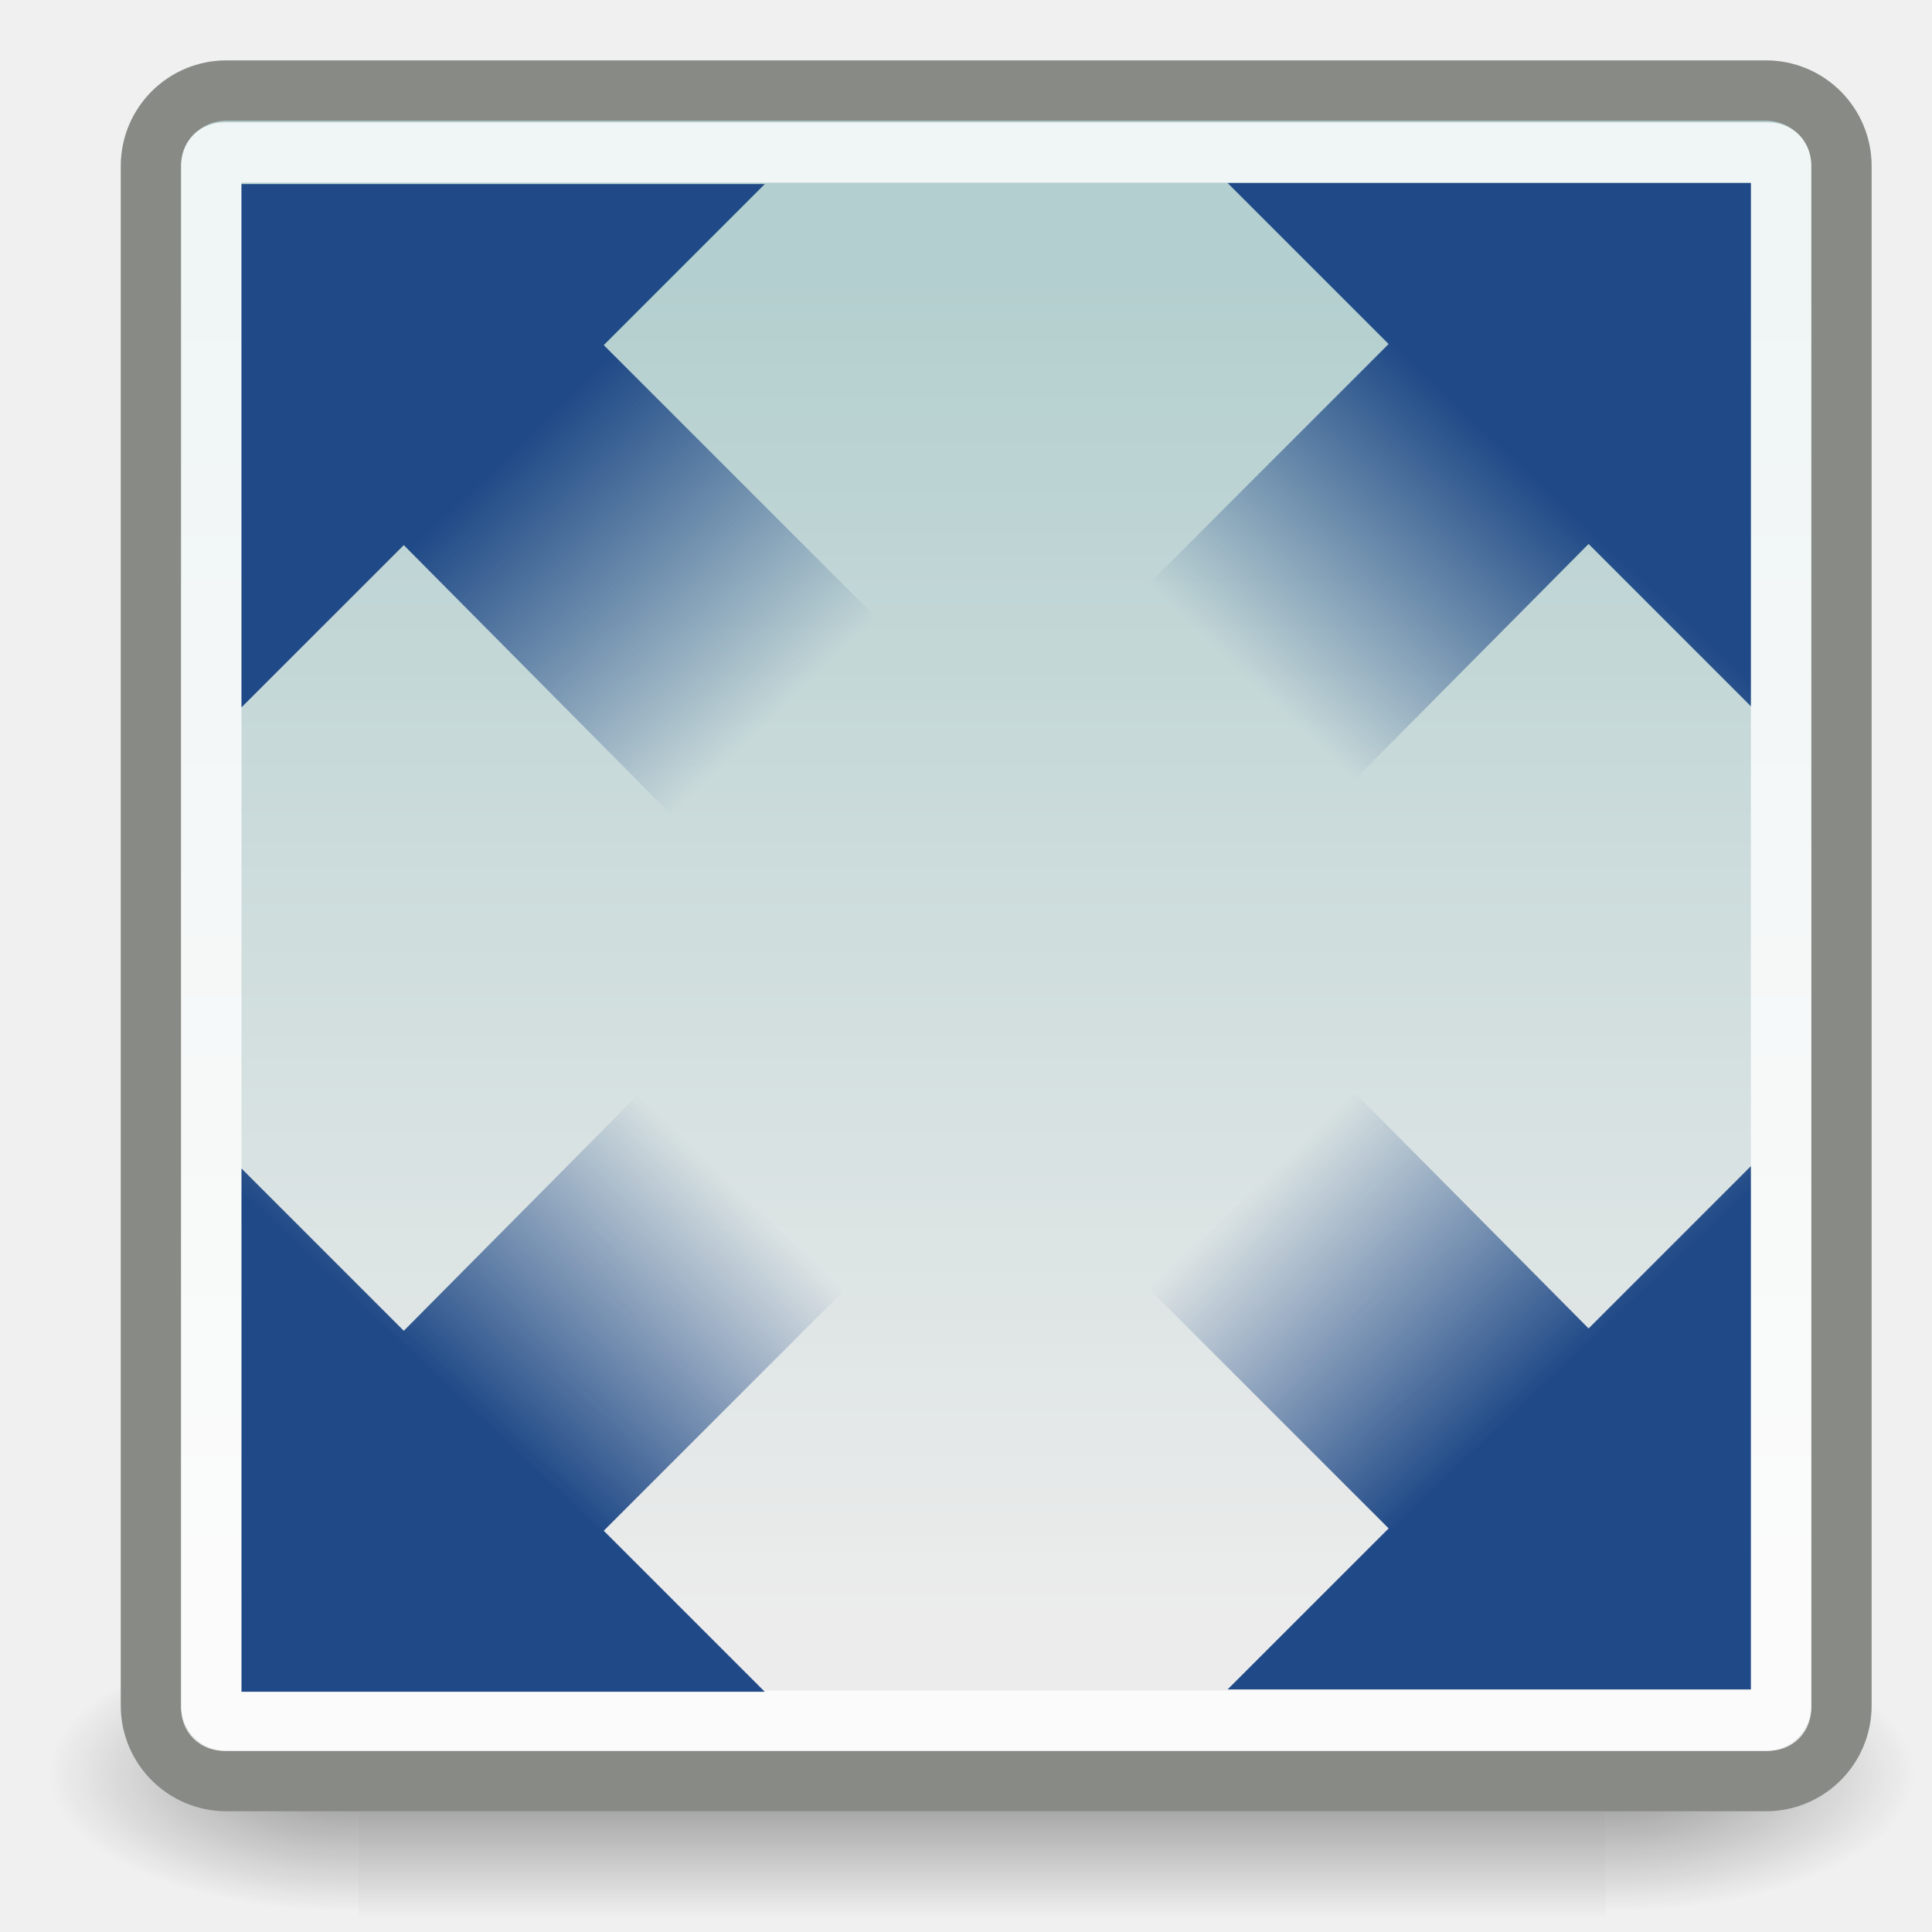
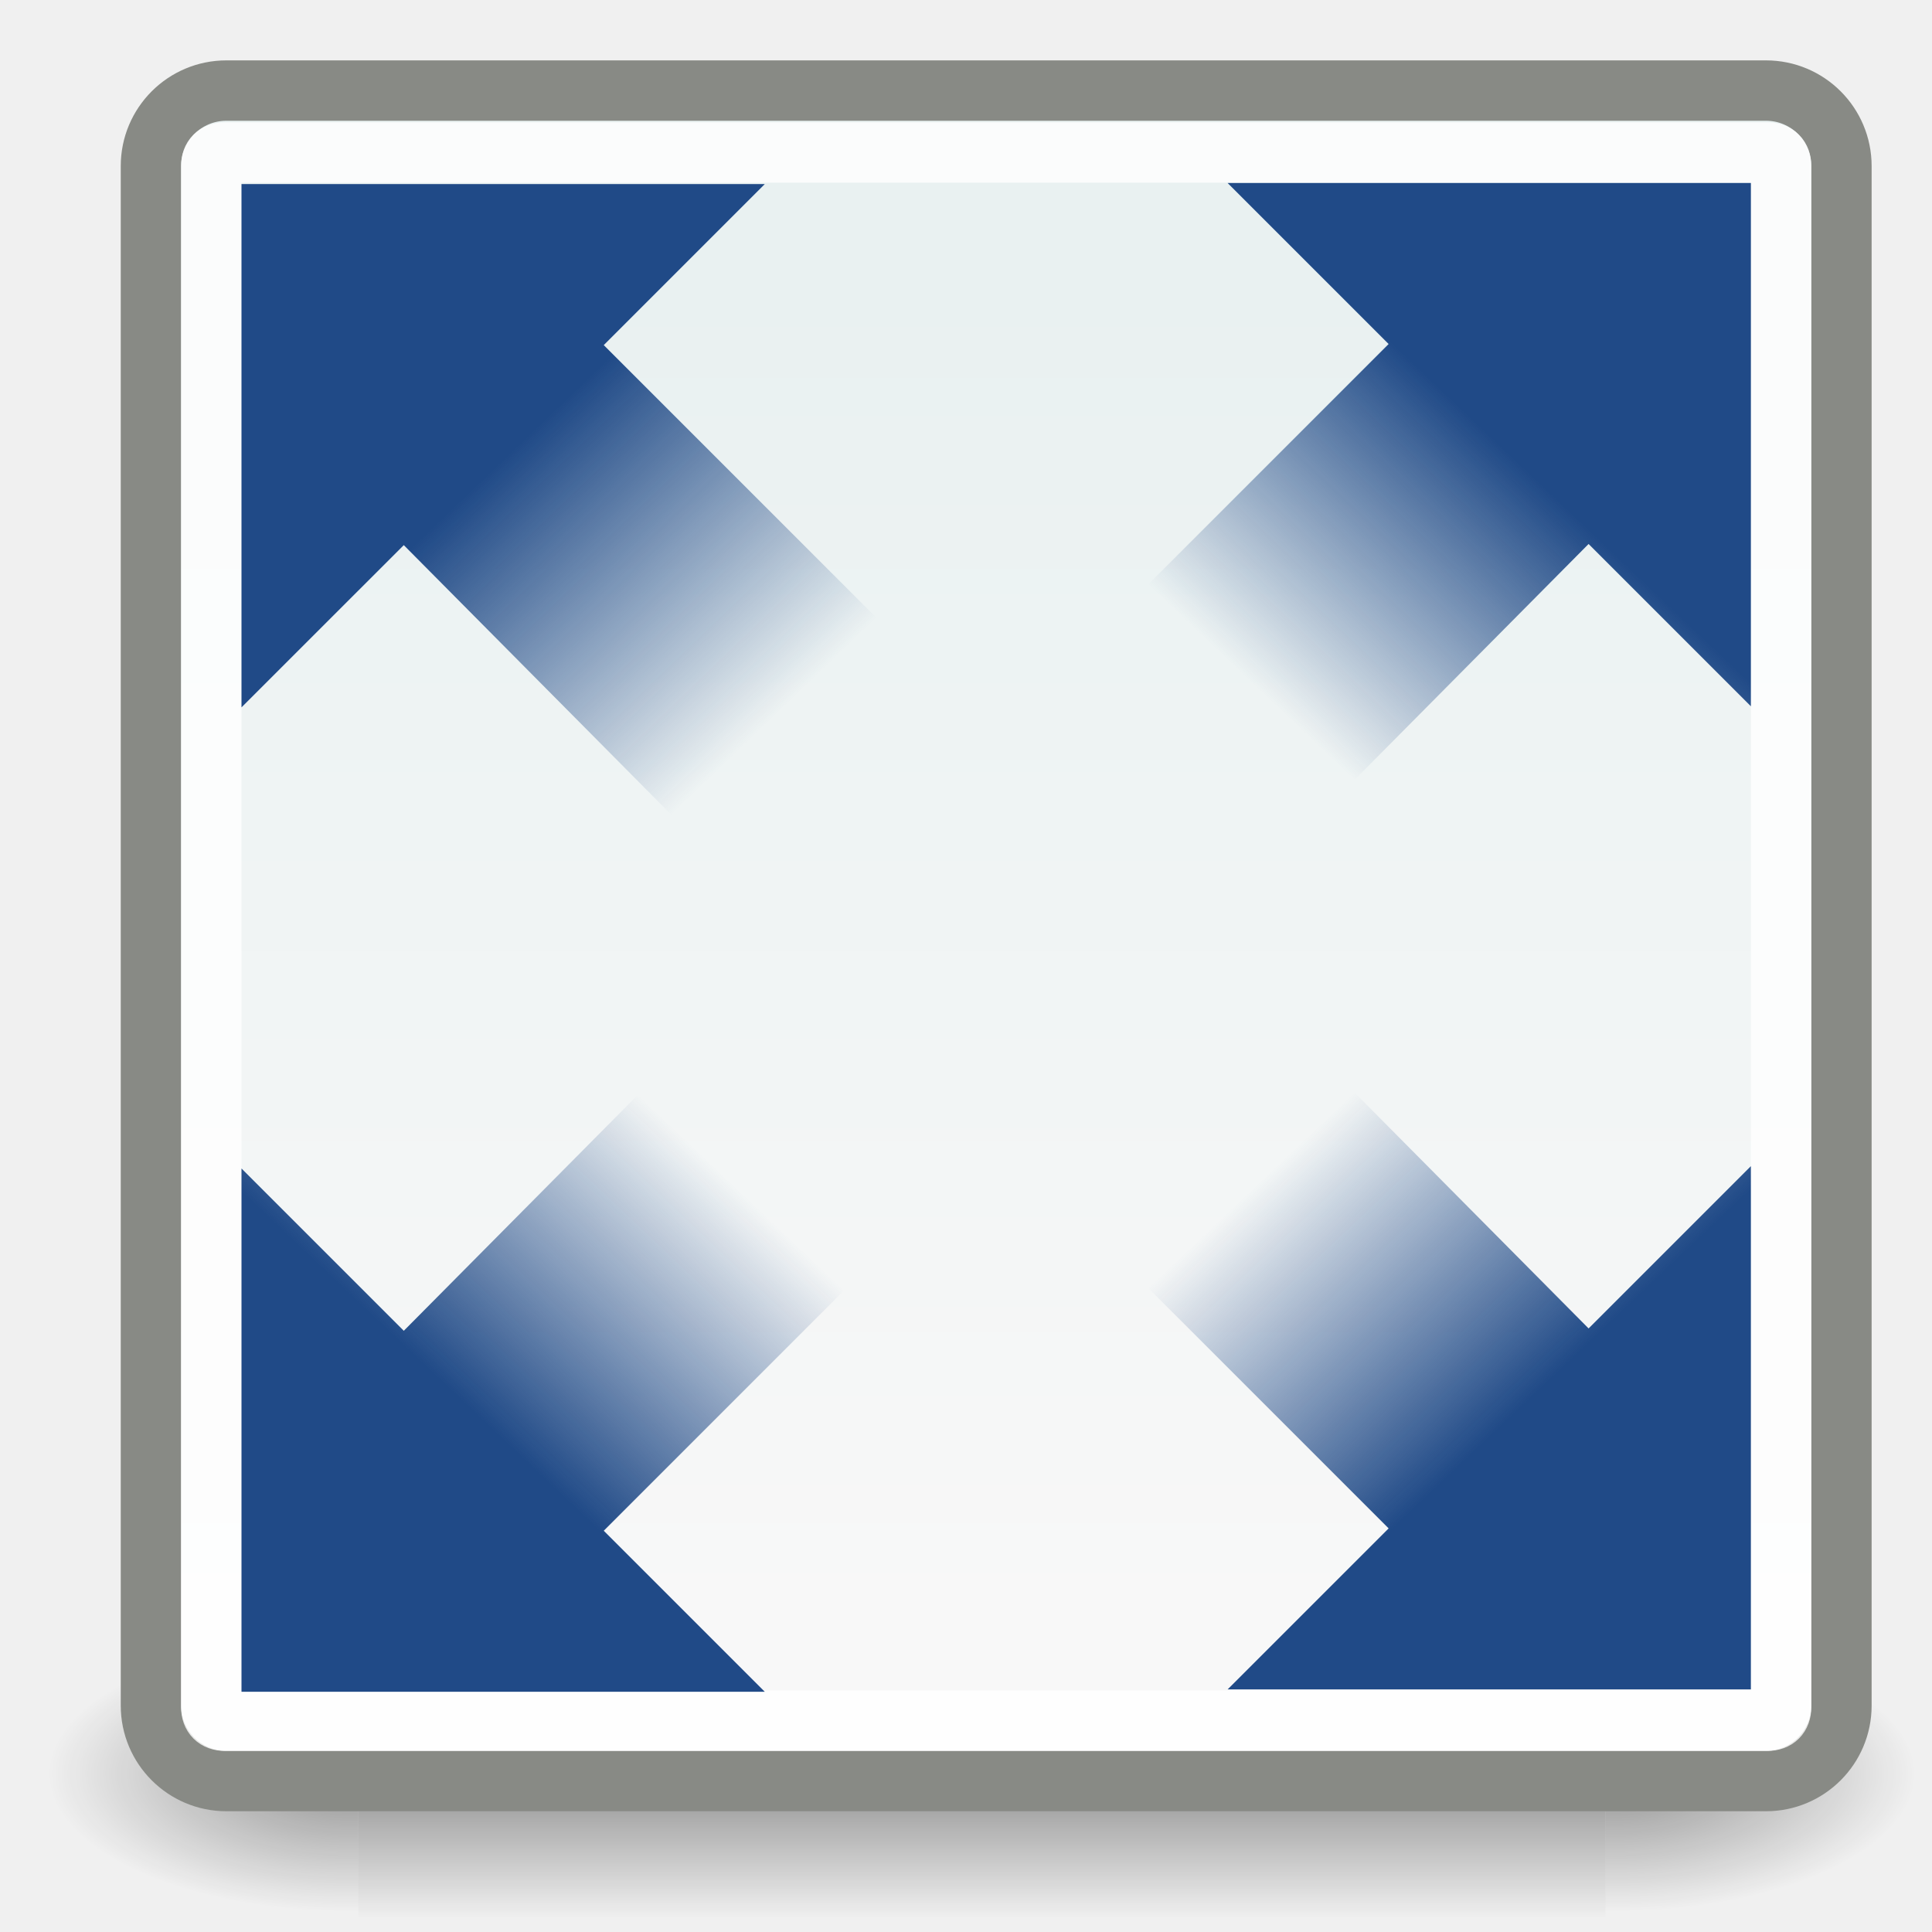
<svg xmlns="http://www.w3.org/2000/svg" xmlns:xlink="http://www.w3.org/1999/xlink" width="32" height="32" id="svg11300" version="1.0">
  <defs id="defs3">
    <linearGradient id="linearGradient5060">
      <stop style="stop-color:black;stop-opacity:1;" offset="0" id="stop5062" />
      <stop style="stop-color:black;stop-opacity:0;" offset="1" id="stop5064" />
    </linearGradient>
    <linearGradient id="linearGradient5048">
      <stop style="stop-color:black;stop-opacity:0;" offset="0" id="stop5050" />
      <stop id="stop5056" offset="0.5" style="stop-color:black;stop-opacity:1;" />
      <stop style="stop-color:black;stop-opacity:0;" offset="1" id="stop5052" />
    </linearGradient>
    <linearGradient id="linearGradient3260">
      <stop style="stop-color:#204a87;stop-opacity:1;" offset="0" id="stop3262" />
      <stop style="stop-color:#204a87;stop-opacity:0;" offset="1" id="stop3264" />
    </linearGradient>
    <linearGradient id="linearGradient3239">
-       <stop style="stop-color:#b4cfcf;stop-opacity:1;" offset="0" id="stop3241" />
-       <stop style="stop-color:#ececec;stop-opacity:1;" offset="1" id="stop3243" />
+       <stop style="stop-color:#e9f1f1;stop-opacity:1;" offset="0" id="stop3241" />
+       <stop style="stop-color:#f8f8f8;stop-opacity:1;" offset="1" id="stop3243" />
    </linearGradient>
    <linearGradient xlink:href="#linearGradient5048" id="linearGradient2004" gradientUnits="userSpaceOnUse" gradientTransform="matrix(2.774389,0,0,1.969706,-1892.179,-872.8854)" x1="302.857" y1="366.648" x2="302.857" y2="609.505" />
    <radialGradient xlink:href="#linearGradient5060" id="radialGradient2006" gradientUnits="userSpaceOnUse" gradientTransform="matrix(2.774389,0,0,1.969706,-1891.633,-872.8854)" cx="605.714" cy="486.648" fx="605.714" fy="486.648" r="117.143" />
    <radialGradient xlink:href="#linearGradient5060" id="radialGradient2008" gradientUnits="userSpaceOnUse" gradientTransform="matrix(-2.774389,0,0,1.969706,112.7623,-872.8854)" cx="605.714" cy="486.648" fx="605.714" fy="486.648" r="117.143" />
    <linearGradient xlink:href="#linearGradient3260" id="linearGradient2022" gradientUnits="userSpaceOnUse" gradientTransform="matrix(-0.666667,0,0,-0.666667,33,31.31511)" x1="12.364" y1="11.394" x2="18.227" y2="17.581" />
    <linearGradient xlink:href="#linearGradient3260" id="linearGradient2025" gradientUnits="userSpaceOnUse" gradientTransform="matrix(0.666667,0,0,-0.666667,0,31.35417)" x1="12.364" y1="11.394" x2="18.227" y2="17.581" />
    <linearGradient xlink:href="#linearGradient3260" id="linearGradient2028" gradientUnits="userSpaceOnUse" gradientTransform="matrix(-0.666667,0,0,0.666667,33,-0.302085)" x1="12.364" y1="11.394" x2="18.227" y2="17.581" />
    <linearGradient xlink:href="#linearGradient3260" id="linearGradient2031" gradientUnits="userSpaceOnUse" x1="8.356" y1="7.188" x2="12.635" y2="11.643" gradientTransform="translate(-3e-8,0.403657)" />
    <linearGradient xlink:href="#linearGradient3239" id="linearGradient2035" gradientUnits="userSpaceOnUse" gradientTransform="matrix(0.674699,0,0,0.674698,0.138555,-0.524096)" x1="22.625" y1="7.71" x2="22.625" y2="40.5" />
  </defs>
  <g id="layer1">
    <g style="display:inline" id="g5022" transform="matrix(1.541937e-2,0,0,9.904958e-3,29.97799,28.53086)">
      <rect y="-150.697" x="-1559.252" height="478.357" width="1339.633" id="rect4173" style="opacity:0.402;color:black;fill:url(#linearGradient2004);fill-opacity:1;fill-rule:nonzero;stroke:none;stroke-width:1;stroke-linecap:round;stroke-linejoin:miter;marker:none;marker-start:none;marker-mid:none;marker-end:none;stroke-miterlimit:4;stroke-dasharray:none;stroke-dashoffset:0;stroke-opacity:1;visibility:visible;display:inline;overflow:visible" />
      <path id="path5058" d="M -219.619,-150.68 C -219.619,-150.68 -219.619,327.65 -219.619,327.65 C -76.745,328.551 125.781,220.481 125.781,88.454 C 125.781,-43.572 -33.655,-150.68 -219.619,-150.68 z " style="opacity:0.402;color:black;fill:url(#radialGradient2006);fill-opacity:1;fill-rule:nonzero;stroke:none;stroke-width:1;stroke-linecap:round;stroke-linejoin:miter;marker:none;marker-start:none;marker-mid:none;marker-end:none;stroke-miterlimit:4;stroke-dasharray:none;stroke-dashoffset:0;stroke-opacity:1;visibility:visible;display:inline;overflow:visible" />
      <path style="opacity:0.402;color:black;fill:url(#radialGradient2008);fill-opacity:1;fill-rule:nonzero;stroke:none;stroke-width:1;stroke-linecap:round;stroke-linejoin:miter;marker:none;marker-start:none;marker-mid:none;marker-end:none;stroke-miterlimit:4;stroke-dasharray:none;stroke-dashoffset:0;stroke-opacity:1;visibility:visible;display:inline;overflow:visible" d="M -1559.252,-150.68 C -1559.252,-150.68 -1559.252,327.65 -1559.252,327.65 C -1702.127,328.551 -1904.652,220.481 -1904.652,88.454 C -1904.652,-43.572 -1745.216,-150.68 -1559.252,-150.68 z " id="path5018" />
    </g>
    <rect style="color:black;fill:url(#linearGradient2035);fill-opacity:1;fill-rule:evenodd;stroke:#888a85;stroke-width:1;stroke-linecap:round;stroke-linejoin:round;marker:none;marker-start:none;marker-mid:none;marker-end:none;stroke-miterlimit:4;stroke-dasharray:none;stroke-dashoffset:0;stroke-opacity:1;visibility:visible;display:inline;overflow:visible" id="rect2354" width="28" height="28" x="2.5" y="1.5" rx="1.25" ry="1.25" />
    <path xlink:href="#rect2354" style="color:black;fill:none;fill-opacity:1;fill-rule:evenodd;stroke:white;stroke-width:0.998;stroke-linecap:round;stroke-linejoin:round;marker:none;marker-start:none;marker-mid:none;marker-end:none;stroke-miterlimit:4;stroke-dasharray:none;stroke-dashoffset:0;stroke-opacity:1;visibility:visible;display:inline;overflow:visible;opacity:0.8" id="path3247" d="M 3.75,2.531 C 3.612,2.531 3.531,2.612 3.531,2.75 L 3.531,28.25 C 3.531,28.388 3.612,28.469 3.75,28.469 L 29.25,28.469 C 29.388,28.469 29.469,28.388 29.469,28.25 L 29.469,2.75 C 29.469,2.612 29.388,2.531 29.25,2.531 L 3.75,2.531 z " transform="matrix(1.00241,0,0,1.001375,-3.97573e-2,-7.884797e-3)" />
    <path style="color:black;fill:url(#linearGradient2031);fill-opacity:1;fill-rule:evenodd;stroke:none;stroke-width:1;stroke-linecap:round;stroke-linejoin:round;marker:none;marker-start:none;marker-mid:none;marker-end:none;stroke-miterlimit:4;stroke-dasharray:none;stroke-dashoffset:0;stroke-opacity:1;visibility:visible;display:inline;overflow:visible" d="M 4,3.049 L 4,11.716 L 6.688,9.029 L 12.021,14.404 L 15.333,11.049 L 10,5.716 L 12.667,3.049 L 4,3.049 z " id="path3251" />
    <path id="path3268" d="M 29,3.031 L 29,11.698 L 26.312,9.01 L 20.979,14.385 L 17.667,11.031 L 23,5.698 L 20.333,3.031 L 29,3.031 z " style="color:black;fill:url(#linearGradient2028);fill-opacity:1;fill-rule:evenodd;stroke:none;stroke-width:1;stroke-linecap:round;stroke-linejoin:round;marker:none;marker-start:none;marker-mid:none;marker-end:none;stroke-miterlimit:4;stroke-dasharray:none;stroke-dashoffset:0;stroke-opacity:1;visibility:visible;display:inline;overflow:visible" />
    <path id="path3274" d="M 4,28.021 L 4,19.354 L 6.688,22.042 L 12.021,16.667 L 15.333,20.021 L 10,25.354 L 12.667,28.021 L 4,28.021 z " style="color:black;fill:url(#linearGradient2025);fill-opacity:1;fill-rule:evenodd;stroke:none;stroke-width:1;stroke-linecap:round;stroke-linejoin:round;marker:none;marker-start:none;marker-mid:none;marker-end:none;stroke-miterlimit:4;stroke-dasharray:none;stroke-dashoffset:0;stroke-opacity:1;visibility:visible;display:inline;overflow:visible" />
    <path style="color:black;fill:url(#linearGradient2022);fill-opacity:1;fill-rule:evenodd;stroke:none;stroke-width:1;stroke-linecap:round;stroke-linejoin:round;marker:none;marker-start:none;marker-mid:none;marker-end:none;stroke-miterlimit:4;stroke-dasharray:none;stroke-dashoffset:0;stroke-opacity:1;visibility:visible;display:inline;overflow:visible" d="M 29,27.982 L 29,19.315 L 26.312,22.003 L 20.979,16.628 L 17.667,19.982 L 23,25.315 L 20.333,27.982 L 29,27.982 z " id="path3276" />
  </g>
</svg>
